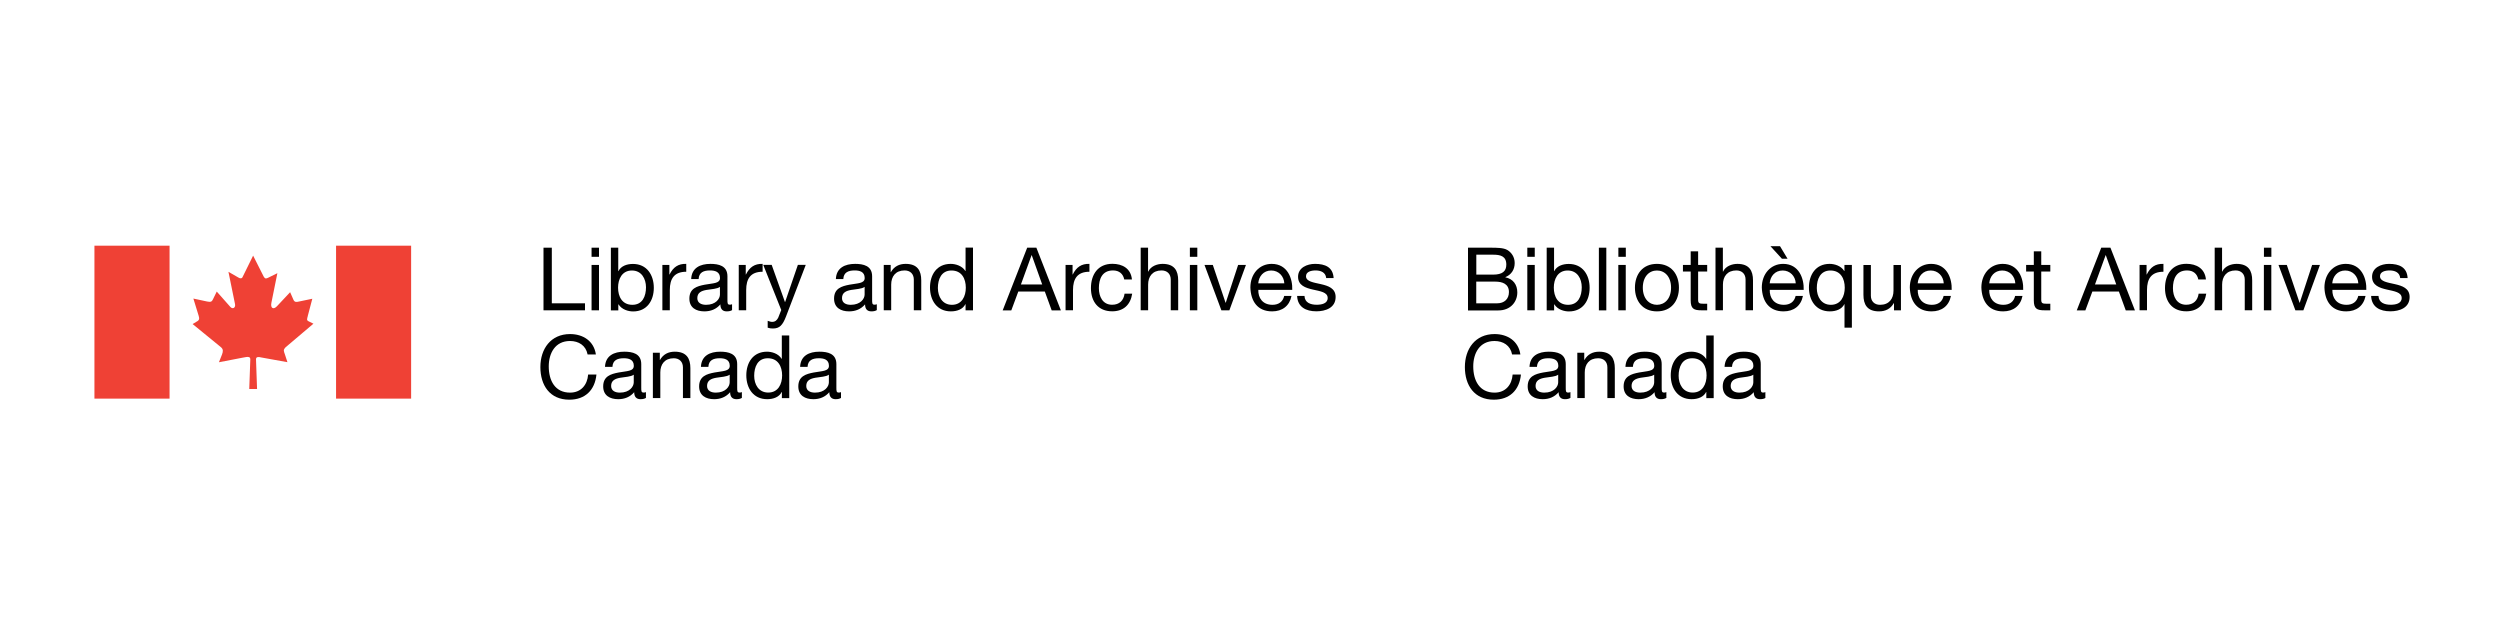
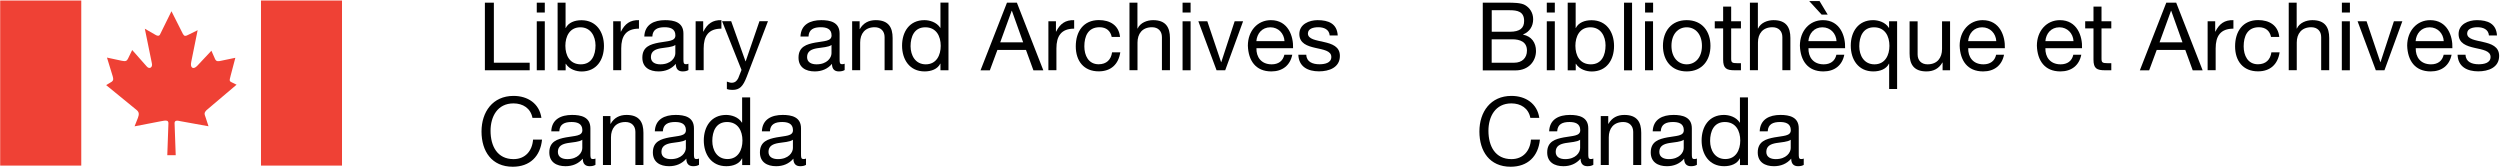
- <svg xmlns="http://www.w3.org/2000/svg" version="1.1" id="Layer_1" x="0px" y="0px" viewBox="0 0 400 100" style="enable-background:new 0 0 400 100;" xml:space="preserve">
-   <style type="text/css">
- 	.st0{fill-rule:evenodd;clip-rule:evenodd;fill:#EF4135;}
- </style>
-   <g>
-     <g>
-       <g>
-         <g>
-           <g>
-             <rect x="15.11" y="39.31" class="st0" width="12.02" height="24.47" />
-           </g>
-           <g>
-             <rect x="53.77" y="39.31" class="st0" width="12.01" height="24.47" />
-           </g>
-           <g>
-             <path class="st0" d="M38.78,44.39l1.72-3.49l1.7,3.37c0.21,0.36,0.38,0.33,0.72,0.16l1.46-0.72l-0.95,4.7       c-0.2,0.92,0.33,1.19,0.9,0.57l2.09-2.23L46.97,48c0.19,0.38,0.47,0.33,0.84,0.25l2.16-0.45l-0.72,2.73l-0.01,0.06       c-0.08,0.36-0.25,0.65,0.14,0.82l0.77,0.38l-4.44,3.76c-0.45,0.47-0.3,0.61-0.13,1.14l0.41,1.26l-4.15-0.75       c-0.51-0.13-0.87-0.13-0.88,0.28l0.17,4.76h-1.25l0.17-4.74c0-0.47-0.36-0.45-1.19-0.28l-3.83,0.74l0.5-1.26       c0.17-0.48,0.21-0.81-0.17-1.14l-4.54-3.71l0.84-0.51c0.24-0.19,0.25-0.38,0.13-0.8l-0.85-2.77l2.19,0.47       c0.61,0.14,0.78,0,0.94-0.34l0.61-1.25l2.16,2.44c0.38,0.45,0.92,0.16,0.75-0.5l-1.04-5.1l1.6,0.92       c0.26,0.16,0.53,0.2,0.68-0.1" />
-           </g>
-         </g>
-       </g>
-     </g>
-     <g>
-       <path d="M234.88,39.63h3.64c0.88,0,2.05,0,2.65,0.37c0.66,0.39,1.18,1.11,1.18,2.09c0,1.07-0.56,1.87-1.49,2.25v0.03    c1.24,0.25,1.91,1.18,1.91,2.42c0,1.47-1.05,2.88-3.05,2.88h-4.84V39.63z M236.21,43.94h2.67c1.52,0,2.13-0.55,2.13-1.6    c0-1.39-0.98-1.59-2.13-1.59h-2.67V43.94z M236.21,48.53h3.34c1.15,0,1.88-0.7,1.88-1.8c0-1.31-1.05-1.67-2.18-1.67h-3.05V48.53z" />
-       <path d="M245.56,41.09h-1.19v-1.46h1.19V41.09z M244.37,42.39h1.19v7.26h-1.19V42.39z" />
-       <path d="M247.46,39.63h1.19v3.75h0.03c0.39-0.8,1.32-1.15,2.32-1.15c2.23,0,3.34,1.77,3.34,3.82c0,2.05-1.09,3.78-3.31,3.78    c-0.74,0-1.81-0.28-2.34-1.14h-0.03v0.97h-1.19V39.63z M250.83,43.28c-1.6,0-2.22,1.38-2.22,2.74c0,1.43,0.65,2.75,2.29,2.75    c1.63,0,2.18-1.39,2.18-2.81C253.08,44.6,252.38,43.28,250.83,43.28z" />
-       <path d="M255.82,39.63h1.19v10.03h-1.19V39.63z" />
-       <path d="M260.13,41.09h-1.19v-1.46h1.19V41.09z M258.93,42.39h1.19v7.26h-1.19V42.39z" />
-       <path d="M265.11,42.22c2.3,0,3.52,1.67,3.52,3.81c0,2.12-1.22,3.79-3.52,3.79c-2.3,0-3.52-1.67-3.52-3.79    C261.59,43.89,262.81,42.22,265.11,42.22z M265.11,48.77c1.25,0,2.26-0.98,2.26-2.74c0-1.77-1.01-2.75-2.26-2.75    c-1.25,0-2.26,0.98-2.26,2.75C262.85,47.78,263.87,48.77,265.11,48.77z" />
-       <path d="M271.7,42.39h1.45v1.05h-1.45v4.51c0,0.55,0.15,0.65,0.9,0.65h0.55v1.05h-0.91c-1.23,0-1.73-0.25-1.73-1.59v-4.62h-1.24    v-1.05h1.24v-2.18h1.19V42.39z" />
-       <path d="M274.47,39.63h1.19v3.83h0.03c0.39-0.87,1.42-1.24,2.29-1.24c1.91,0,2.5,1.1,2.5,2.65v4.77h-1.19v-4.91    c0-0.88-0.56-1.46-1.47-1.46c-1.45,0-2.15,0.97-2.15,2.27v4.1h-1.19V39.63z" />
-       <path d="M288.47,47.35c-0.32,1.6-1.47,2.47-3.1,2.47c-2.32,0-3.41-1.6-3.48-3.82c0-2.18,1.43-3.78,3.41-3.78    c2.57,0,3.36,2.4,3.29,4.16h-5.43c-0.04,1.26,0.67,2.39,2.26,2.39c0.98,0,1.67-0.48,1.88-1.42H288.47z M287.32,45.33    c-0.06-1.14-0.91-2.05-2.09-2.05c-1.25,0-1.99,0.94-2.08,2.05H287.32z M283.27,39.39h1.53l1.21,2.01h-0.9L283.27,39.39z" />
-       <path d="M296.31,52.43h-1.19v-3.76h-0.03c-0.39,0.8-1.32,1.15-2.32,1.15c-2.23,0-3.34-1.77-3.34-3.82c0-2.05,1.1-3.78,3.31-3.78    c0.74,0,1.81,0.28,2.34,1.14h0.03v-0.97h1.19V52.43z M292.94,48.77c1.6,0,2.22-1.38,2.22-2.74c0-1.43-0.65-2.75-2.29-2.75    c-1.63,0-2.18,1.39-2.18,2.81C290.69,47.45,291.39,48.77,292.94,48.77z" />
-       <path d="M304.16,49.65h-1.12V48.5h-0.03c-0.51,0.9-1.32,1.32-2.36,1.32c-1.91,0-2.5-1.1-2.5-2.65v-4.77h1.19v4.91    c0,0.88,0.56,1.46,1.47,1.46c1.45,0,2.15-0.97,2.15-2.27v-4.1h1.19V49.65z" />
-       <path d="M312.15,47.35c-0.32,1.6-1.47,2.47-3.1,2.47c-2.32,0-3.41-1.6-3.48-3.82c0-2.18,1.43-3.78,3.41-3.78    c2.57,0,3.36,2.4,3.29,4.16h-5.43c-0.04,1.26,0.67,2.39,2.26,2.39c0.98,0,1.67-0.48,1.88-1.42H312.15z M311,45.33    c-0.06-1.14-0.91-2.05-2.09-2.05c-1.25,0-1.99,0.94-2.08,2.05H311z" />
-       <path d="M323.6,47.35c-0.32,1.6-1.47,2.47-3.1,2.47c-2.32,0-3.41-1.6-3.48-3.82c0-2.18,1.43-3.78,3.41-3.78    c2.57,0,3.36,2.4,3.28,4.16h-5.43c-0.04,1.26,0.67,2.39,2.26,2.39c0.98,0,1.67-0.48,1.88-1.42H323.6z M322.45,45.33    c-0.06-1.14-0.91-2.05-2.09-2.05c-1.25,0-1.99,0.94-2.08,2.05H322.45z" />
-       <path d="M326.6,42.39h1.45v1.05h-1.45v4.51c0,0.55,0.15,0.65,0.9,0.65h0.55v1.05h-0.91c-1.24,0-1.73-0.25-1.73-1.59v-4.62h-1.23    v-1.05h1.23v-2.18h1.19V42.39z" />
-       <path d="M336.2,39.63h1.47l3.92,10.03h-1.47l-1.1-3.02h-4.24l-1.12,3.02h-1.38L336.2,39.63z M335.2,45.51h3.4l-1.67-4.68h-0.03    L335.2,45.51z" />
-       <path d="M342.33,42.39h1.12v1.53h0.03c0.58-1.17,1.37-1.74,2.67-1.7v1.26c-1.92,0-2.63,1.1-2.63,2.93v3.23h-1.19V42.39z" />
-       <path d="M351.73,44.72c-0.18-0.91-0.81-1.45-1.8-1.45c-1.73,0-2.26,1.36-2.26,2.84c0,1.33,0.6,2.65,2.12,2.65    c1.15,0,1.84-0.67,1.99-1.77h1.22c-0.27,1.77-1.38,2.82-3.2,2.82c-2.22,0-3.4-1.54-3.4-3.71c0-2.18,1.12-3.89,3.42-3.89    c1.64,0,2.96,0.77,3.13,2.5H351.73z" />
-       <path d="M354.34,39.63h1.19v3.83h0.03c0.39-0.87,1.42-1.24,2.29-1.24c1.91,0,2.5,1.1,2.5,2.65v4.77h-1.19v-4.91    c0-0.88-0.56-1.46-1.47-1.46c-1.45,0-2.15,0.97-2.15,2.27v4.1h-1.19V39.63z" />
-       <path d="M363.42,41.09h-1.19v-1.46h1.19V41.09z M362.22,42.39h1.19v7.26h-1.19V42.39z" />
-       <path d="M368.54,49.65h-1.28l-2.7-7.26h1.33l2.04,6.05h0.03l1.98-6.05h1.25L368.54,49.65z" />
-       <path d="M378.49,47.35c-0.32,1.6-1.47,2.47-3.1,2.47c-2.32,0-3.41-1.6-3.48-3.82c0-2.18,1.43-3.78,3.41-3.78    c2.57,0,3.36,2.4,3.29,4.16h-5.43c-0.04,1.26,0.67,2.39,2.26,2.39c0.98,0,1.67-0.48,1.88-1.42H378.49z M377.33,45.33    c-0.06-1.14-0.91-2.05-2.09-2.05c-1.25,0-1.99,0.94-2.08,2.05H377.33z" />
-       <path d="M380.56,47.36c0.04,1.07,0.97,1.4,1.95,1.4c0.74,0,1.76-0.17,1.76-1.08c0-0.93-1.18-1.08-2.37-1.35    c-1.18-0.27-2.37-0.66-2.37-2.05c0-1.46,1.45-2.06,2.71-2.06c1.6,0,2.88,0.51,2.98,2.27h-1.19c-0.08-0.93-0.9-1.22-1.69-1.22    c-0.72,0-1.54,0.2-1.54,0.93c0,0.86,1.26,1,2.37,1.26c1.19,0.27,2.37,0.66,2.37,2.06c0,1.73-1.61,2.29-3.09,2.29    c-1.63,0-3-0.66-3.07-2.46H380.56z" />
-       <path d="M241.93,56.69c-0.28-1.42-1.42-2.13-2.81-2.13c-2.39,0-3.4,1.97-3.4,4.06c0,2.29,1.01,4.2,3.41,4.2    c1.75,0,2.77-1.24,2.89-2.89h1.33c-0.25,2.5-1.81,4.02-4.34,4.02c-3.12,0-4.63-2.3-4.63-5.22c0-2.91,1.66-5.28,4.75-5.28    c2.09,0,3.82,1.12,4.13,3.26H241.93z" />
-       <path d="M251.25,63.67c-0.21,0.13-0.48,0.2-0.86,0.2c-0.62,0-1.01-0.34-1.01-1.12c-0.66,0.77-1.54,1.12-2.55,1.12    c-1.32,0-2.4-0.59-2.4-2.04c0-1.64,1.22-1.99,2.46-2.23c1.32-0.25,2.44-0.17,2.44-1.07c0-1.04-0.86-1.21-1.61-1.21    c-1.01,0-1.75,0.31-1.81,1.38h-1.19c0.07-1.8,1.46-2.43,3.08-2.43c1.31,0,2.72,0.29,2.72,1.99V62c0,0.56,0,0.81,0.38,0.81    c0.1,0,0.21-0.01,0.37-0.07V63.67z M249.31,59.95c-0.46,0.34-1.36,0.35-2.16,0.49c-0.79,0.14-1.46,0.42-1.46,1.31    c0,0.79,0.67,1.07,1.4,1.07c1.57,0,2.22-0.98,2.22-1.64V59.95z" />
-       <path d="M252.36,56.44h1.12v1.15h0.03c0.51-0.9,1.32-1.32,2.36-1.32c1.91,0,2.5,1.1,2.5,2.65v4.77h-1.19v-4.91    c0-0.88-0.56-1.46-1.47-1.46c-1.45,0-2.15,0.97-2.15,2.27v4.1h-1.19V56.44z" />
-       <path d="M266.6,63.67c-0.21,0.13-0.48,0.2-0.86,0.2c-0.62,0-1.01-0.34-1.01-1.12c-0.66,0.77-1.54,1.12-2.55,1.12    c-1.32,0-2.4-0.59-2.4-2.04c0-1.64,1.22-1.99,2.46-2.23c1.32-0.25,2.44-0.17,2.44-1.07c0-1.04-0.86-1.21-1.61-1.21    c-1.01,0-1.75,0.31-1.81,1.38h-1.19c0.07-1.8,1.46-2.43,3.08-2.43c1.31,0,2.72,0.29,2.72,1.99V62c0,0.56,0,0.81,0.38,0.81    c0.1,0,0.21-0.01,0.37-0.07V63.67z M264.67,59.95c-0.46,0.34-1.36,0.35-2.16,0.49c-0.79,0.14-1.46,0.42-1.46,1.31    c0,0.79,0.67,1.07,1.4,1.07c1.57,0,2.22-0.98,2.22-1.64V59.95z" />
-       <path d="M274.2,63.7h-1.19v-0.98h-0.03c-0.39,0.8-1.32,1.15-2.32,1.15c-2.23,0-3.34-1.77-3.34-3.82c0-2.05,1.09-3.78,3.31-3.78    c0.74,0,1.81,0.28,2.34,1.14h0.03v-3.74h1.19V63.7z M270.83,62.81c1.6,0,2.22-1.38,2.22-2.74c0-1.43-0.65-2.75-2.29-2.75    c-1.63,0-2.18,1.39-2.18,2.81C268.58,61.49,269.29,62.81,270.83,62.81z" />
-       <path d="M282.47,63.67c-0.21,0.13-0.48,0.2-0.86,0.2c-0.62,0-1.01-0.34-1.01-1.12c-0.66,0.77-1.54,1.12-2.56,1.12    c-1.32,0-2.4-0.59-2.4-2.04c0-1.64,1.22-1.99,2.46-2.23c1.32-0.25,2.44-0.17,2.44-1.07c0-1.04-0.86-1.21-1.61-1.21    c-1.01,0-1.76,0.31-1.81,1.38h-1.19c0.07-1.8,1.46-2.43,3.07-2.43c1.31,0,2.72,0.29,2.72,1.99V62c0,0.56,0,0.81,0.38,0.81    c0.1,0,0.21-0.01,0.36-0.07V63.67z M280.53,59.95c-0.46,0.34-1.36,0.35-2.16,0.49c-0.79,0.14-1.46,0.42-1.46,1.31    c0,0.79,0.67,1.07,1.4,1.07c1.57,0,2.22-0.98,2.22-1.64V59.95z" />
-     </g>
-     <g>
-       <path d="M86.96,39.63h1.33v8.9h5.31v1.12h-6.64V39.63z" />
-       <path d="M95.84,41.09h-1.19v-1.46h1.19V41.09z M94.65,42.39h1.19v7.26h-1.19V42.39z" />
-       <path d="M97.73,39.63h1.19v3.75h0.03c0.39-0.8,1.32-1.15,2.32-1.15c2.23,0,3.34,1.77,3.34,3.82c0,2.05-1.1,3.78-3.31,3.78    c-0.74,0-1.81-0.28-2.34-1.14h-0.03v0.97h-1.19V39.63z M101.11,43.28c-1.6,0-2.22,1.38-2.22,2.74c0,1.43,0.65,2.75,2.29,2.75    c1.63,0,2.18-1.39,2.18-2.81C103.35,44.6,102.65,43.28,101.11,43.28z" />
-       <path d="M105.98,42.39h1.12v1.53h0.03c0.58-1.17,1.38-1.74,2.67-1.7v1.26c-1.92,0-2.63,1.1-2.63,2.93v3.23h-1.19V42.39z" />
-       <path d="M117.13,49.62c-0.21,0.13-0.48,0.2-0.86,0.2c-0.62,0-1.01-0.34-1.01-1.12c-0.66,0.77-1.54,1.12-2.56,1.12    c-1.32,0-2.4-0.59-2.4-2.04c0-1.64,1.22-1.99,2.46-2.23c1.32-0.25,2.44-0.17,2.44-1.07c0-1.04-0.86-1.21-1.61-1.21    c-1.01,0-1.76,0.31-1.81,1.38h-1.19c0.07-1.8,1.46-2.43,3.08-2.43c1.31,0,2.72,0.29,2.72,1.99v3.73c0,0.56,0,0.81,0.38,0.81    c0.1,0,0.21-0.01,0.36-0.07V49.62z M115.19,45.9c-0.46,0.34-1.36,0.35-2.16,0.49c-0.79,0.14-1.46,0.42-1.46,1.31    c0,0.79,0.67,1.07,1.4,1.07c1.57,0,2.22-0.98,2.22-1.64V45.9z" />
-       <path d="M118.2,42.39h1.12v1.53h0.03c0.58-1.17,1.38-1.74,2.67-1.7v1.26c-1.92,0-2.63,1.1-2.63,2.93v3.23h-1.19V42.39z" />
-       <path d="M125.77,50.62c-0.55,1.42-1.04,1.94-2.11,1.94c-0.28,0-0.56-0.03-0.83-0.13v-1.1c0.22,0.07,0.46,0.17,0.7,0.17    c0.49,0,0.76-0.24,0.98-0.66l0.49-1.24l-2.88-7.22h1.35l2.12,5.94h0.03l2.04-5.94h1.26L125.77,50.62z" />
-       <path d="M140.28,49.62c-0.21,0.13-0.48,0.2-0.86,0.2c-0.62,0-1.01-0.34-1.01-1.12c-0.66,0.77-1.54,1.12-2.56,1.12    c-1.32,0-2.4-0.59-2.4-2.04c0-1.64,1.22-1.99,2.46-2.23c1.32-0.25,2.44-0.17,2.44-1.07c0-1.04-0.86-1.21-1.61-1.21    c-1.01,0-1.76,0.31-1.81,1.38h-1.19c0.07-1.8,1.46-2.43,3.08-2.43c1.31,0,2.72,0.29,2.72,1.99v3.73c0,0.56,0,0.81,0.38,0.81    c0.1,0,0.21-0.01,0.37-0.07V49.62z M138.34,45.9c-0.46,0.34-1.36,0.35-2.16,0.49c-0.79,0.14-1.46,0.42-1.46,1.31    c0,0.79,0.67,1.07,1.4,1.07c1.57,0,2.22-0.98,2.22-1.64V45.9z" />
-       <path d="M141.39,42.39h1.12v1.15h0.03c0.51-0.9,1.32-1.32,2.36-1.32c1.91,0,2.5,1.1,2.5,2.65v4.77h-1.19v-4.91    c0-0.88-0.56-1.46-1.47-1.46c-1.45,0-2.15,0.97-2.15,2.27v4.1h-1.19V42.39z" />
-       <path d="M155.68,49.65h-1.19v-0.98h-0.03c-0.39,0.8-1.32,1.15-2.32,1.15c-2.23,0-3.34-1.77-3.34-3.82c0-2.05,1.09-3.78,3.31-3.78    c0.74,0,1.81,0.28,2.35,1.14h0.03v-3.74h1.19V49.65z M152.31,48.77c1.6,0,2.22-1.38,2.22-2.74c0-1.43-0.65-2.75-2.29-2.75    c-1.63,0-2.18,1.39-2.18,2.81C150.07,47.45,150.77,48.77,152.31,48.77z" />
-       <path d="M164.35,39.63h1.47l3.92,10.03h-1.47l-1.1-3.02h-4.24l-1.12,3.02h-1.38L164.35,39.63z M163.35,45.51h3.4l-1.67-4.68h-0.03    L163.35,45.51z" />
-       <path d="M170.49,42.39h1.12v1.53h0.03c0.58-1.17,1.38-1.74,2.67-1.7v1.26c-1.92,0-2.63,1.1-2.63,2.93v3.23h-1.19V42.39z" />
-       <path d="M179.88,44.72c-0.18-0.91-0.81-1.45-1.8-1.45c-1.73,0-2.26,1.36-2.26,2.84c0,1.33,0.6,2.65,2.12,2.65    c1.15,0,1.84-0.67,1.99-1.77h1.22c-0.27,1.77-1.38,2.82-3.2,2.82c-2.22,0-3.4-1.54-3.4-3.71c0-2.18,1.12-3.89,3.43-3.89    c1.64,0,2.96,0.77,3.13,2.5H179.88z" />
-       <path d="M182.5,39.63h1.19v3.83h0.03c0.39-0.87,1.42-1.24,2.29-1.24c1.91,0,2.5,1.1,2.5,2.65v4.77h-1.19v-4.91    c0-0.88-0.56-1.46-1.47-1.46c-1.45,0-2.15,0.97-2.15,2.27v4.1h-1.19V39.63z" />
-       <path d="M191.57,41.09h-1.19v-1.46h1.19V41.09z M190.38,42.39h1.19v7.26h-1.19V42.39z" />
-       <path d="M196.7,49.65h-1.28l-2.7-7.26h1.33l2.04,6.05h0.03l1.98-6.05h1.25L196.7,49.65z" />
-       <path d="M206.64,47.35c-0.32,1.6-1.48,2.47-3.1,2.47c-2.32,0-3.41-1.6-3.48-3.82c0-2.18,1.43-3.78,3.41-3.78    c2.57,0,3.36,2.4,3.29,4.16h-5.43c-0.04,1.26,0.67,2.39,2.26,2.39c0.98,0,1.67-0.48,1.88-1.42H206.64z M205.49,45.33    c-0.06-1.14-0.91-2.05-2.09-2.05c-1.25,0-1.99,0.94-2.08,2.05H205.49z" />
-       <path d="M208.72,47.36c0.04,1.07,0.97,1.4,1.95,1.4c0.74,0,1.76-0.17,1.76-1.08c0-0.93-1.18-1.08-2.37-1.35    c-1.18-0.27-2.37-0.66-2.37-2.05c0-1.46,1.45-2.06,2.71-2.06c1.6,0,2.88,0.51,2.98,2.27h-1.19c-0.08-0.93-0.9-1.22-1.69-1.22    c-0.72,0-1.54,0.2-1.54,0.93c0,0.86,1.26,1,2.37,1.26c1.19,0.27,2.37,0.66,2.37,2.06c0,1.73-1.61,2.29-3.09,2.29    c-1.63,0-3-0.66-3.07-2.46H208.72z" />
-       <path d="M94.01,56.69c-0.28-1.42-1.42-2.13-2.81-2.13c-2.39,0-3.4,1.97-3.4,4.06c0,2.29,1.01,4.2,3.41,4.2    c1.75,0,2.77-1.24,2.89-2.89h1.33c-0.25,2.5-1.81,4.02-4.34,4.02c-3.12,0-4.63-2.3-4.63-5.22c0-2.91,1.66-5.28,4.75-5.28    c2.09,0,3.82,1.12,4.13,3.26H94.01z" />
-       <path d="M103.34,63.67c-0.21,0.13-0.48,0.2-0.86,0.2c-0.62,0-1.01-0.34-1.01-1.12c-0.66,0.77-1.54,1.12-2.56,1.12    c-1.32,0-2.4-0.59-2.4-2.04c0-1.64,1.22-1.99,2.46-2.23c1.32-0.25,2.44-0.17,2.44-1.07c0-1.04-0.86-1.21-1.61-1.21    c-1.01,0-1.76,0.31-1.81,1.38h-1.19c0.07-1.8,1.46-2.43,3.08-2.43c1.31,0,2.72,0.29,2.72,1.99V62c0,0.56,0,0.81,0.38,0.81    c0.1,0,0.21-0.01,0.37-0.07V63.67z M101.4,59.95c-0.46,0.34-1.36,0.35-2.16,0.49c-0.79,0.14-1.46,0.42-1.46,1.31    c0,0.79,0.67,1.07,1.4,1.07c1.57,0,2.22-0.98,2.22-1.64V59.95z" />
-       <path d="M104.45,56.44h1.12v1.15h0.03c0.51-0.9,1.32-1.32,2.36-1.32c1.91,0,2.5,1.1,2.5,2.65v4.77h-1.19v-4.91    c0-0.88-0.56-1.46-1.47-1.46c-1.45,0-2.15,0.97-2.15,2.27v4.1h-1.19V56.44z" />
-       <path d="M118.69,63.67c-0.21,0.13-0.48,0.2-0.86,0.2c-0.62,0-1.01-0.34-1.01-1.12c-0.66,0.77-1.54,1.12-2.56,1.12    c-1.32,0-2.4-0.59-2.4-2.04c0-1.64,1.22-1.99,2.46-2.23c1.32-0.25,2.44-0.17,2.44-1.07c0-1.04-0.86-1.21-1.61-1.21    c-1.01,0-1.76,0.31-1.81,1.38h-1.19c0.07-1.8,1.46-2.43,3.08-2.43c1.31,0,2.72,0.29,2.72,1.99V62c0,0.56,0,0.81,0.38,0.81    c0.1,0,0.21-0.01,0.37-0.07V63.67z M116.75,59.95c-0.46,0.34-1.36,0.35-2.16,0.49c-0.79,0.14-1.46,0.42-1.46,1.31    c0,0.79,0.67,1.07,1.4,1.07c1.57,0,2.22-0.98,2.22-1.64V59.95z" />
-       <path d="M126.29,63.7h-1.19v-0.98h-0.03c-0.39,0.8-1.32,1.15-2.32,1.15c-2.23,0-3.34-1.77-3.34-3.82c0-2.05,1.1-3.78,3.31-3.78    c0.74,0,1.81,0.28,2.34,1.14h0.03v-3.74h1.19V63.7z M122.92,62.81c1.6,0,2.22-1.38,2.22-2.74c0-1.43-0.65-2.75-2.29-2.75    c-1.63,0-2.18,1.39-2.18,2.81C120.67,61.49,121.37,62.81,122.92,62.81z" />
-       <path d="M134.56,63.67c-0.21,0.13-0.48,0.2-0.86,0.2c-0.62,0-1.01-0.34-1.01-1.12c-0.66,0.77-1.54,1.12-2.56,1.12    c-1.32,0-2.4-0.59-2.4-2.04c0-1.64,1.22-1.99,2.46-2.23c1.32-0.25,2.44-0.17,2.44-1.07c0-1.04-0.86-1.21-1.61-1.21    c-1.01,0-1.76,0.31-1.81,1.38h-1.19c0.07-1.8,1.46-2.43,3.08-2.43c1.31,0,2.72,0.29,2.72,1.99V62c0,0.56,0,0.81,0.38,0.81    c0.1,0,0.21-0.01,0.36-0.07V63.67z M132.62,59.95c-0.46,0.34-1.36,0.35-2.16,0.49c-0.79,0.14-1.46,0.42-1.46,1.31    c0,0.79,0.67,1.07,1.4,1.07c1.57,0,2.22-0.98,2.22-1.64V59.95z" />
-     </g>
-   </g>
+ <svg xmlns="http://www.w3.org/2000/svg" width="1504" height="101" viewBox="0 0 1504 101" fill="none">
+   <path d="M48.892 0.31H0.11V99.62H48.892V0.31Z" fill="#EF4135" />
+   <path d="M205.751 0.31H157.009V99.62H205.751V0.31Z" fill="#EF4135" />
+   <path fill-rule="evenodd" clip-rule="evenodd" d="M96.173 20.927L103.154 6.763L110.053 20.44C110.905 21.901 111.595 21.779 112.975 21.089L118.901 18.167L115.045 37.242C114.233 40.976 116.384 42.071 118.698 39.555L127.18 30.505L129.412 35.578C130.183 37.12 131.319 36.917 132.821 36.592L141.587 34.766L138.665 45.846L138.625 46.089C138.3 47.55 137.61 48.727 139.193 49.417L142.318 50.959L124.298 66.219C122.472 68.126 123.081 68.695 123.771 70.846L125.435 75.959L108.592 72.915C106.522 72.388 105.061 72.388 105.021 74.052L105.711 93.37H100.638L101.327 74.133C101.327 72.226 99.866 72.307 96.498 72.997L80.954 76L82.983 70.886C83.673 68.938 83.836 67.599 82.293 66.26L63.868 51.203L67.277 49.133C68.251 48.362 68.292 47.591 67.805 45.886L64.355 34.644L73.243 36.552C75.719 37.12 76.409 36.552 77.058 35.172L79.534 30.099L88.3 40.002C89.842 41.828 92.034 40.651 91.344 37.972L87.123 17.274L93.616 21.008C94.672 21.657 95.767 21.82 96.376 20.602" fill="#EF4135" />
+   <path d="M892.034 1.609H906.807C910.378 1.609 915.126 1.609 917.561 3.11C920.24 4.693 922.35 7.615 922.35 11.592C922.35 15.935 920.078 19.182 916.303 20.724V20.846C921.336 21.86 924.055 25.635 924.055 30.667C924.055 36.633 919.794 42.355 911.677 42.355H892.034V1.609ZM897.432 19.101H908.268C914.436 19.101 916.912 16.869 916.912 12.607C916.912 6.966 912.935 6.154 908.268 6.154H897.432V19.101ZM897.432 37.729H910.987C915.654 37.729 918.617 34.888 918.617 30.424C918.617 25.107 914.355 23.646 909.769 23.646H897.391V37.729H897.432Z" fill="black" />
+   <path d="M935.378 7.534H930.548V1.609H935.378V7.534ZM930.548 12.81H935.378V42.274H930.548V12.81Z" fill="black" />
+   <path d="M943.089 1.609H947.919V16.828H948.04C949.623 13.581 953.398 12.161 957.456 12.161C966.506 12.161 971.011 19.344 971.011 27.664C971.011 35.984 966.587 43.005 957.578 43.005C954.574 43.005 950.232 41.868 948.081 38.378H947.959V42.315H943.13V1.609H943.089ZM956.766 16.422C950.273 16.422 947.756 22.023 947.756 27.542C947.756 33.346 950.394 38.703 957.05 38.703C963.665 38.703 965.898 33.062 965.898 27.299C965.898 21.779 963.057 16.422 956.766 16.422Z" fill="black" />
+   <path d="M977.018 1.609H981.847V42.315H977.018V1.609Z" fill="black" />
+   <path d="M994.509 7.534H989.68V1.609H994.509V7.534ZM989.639 12.81H994.469V42.274H989.639V12.81Z" fill="black" />
+   <path d="M1014.72 12.12C1024.05 12.12 1029.01 18.898 1029.01 27.583C1029.01 36.187 1024.05 42.964 1014.72 42.964C1005.39 42.964 1000.43 36.187 1000.43 27.583C1000.43 18.898 1005.39 12.12 1014.72 12.12ZM1014.72 38.703C1019.79 38.703 1023.89 34.726 1023.89 27.583C1023.89 20.399 1019.79 16.422 1014.72 16.422C1009.65 16.422 1005.55 20.399 1005.55 27.583C1005.55 34.685 1009.69 38.703 1014.72 38.703Z" fill="black" />
+   <path d="M1041.47 12.81H1047.35V17.071H1041.47V35.375C1041.47 37.607 1042.07 38.013 1045.12 38.013H1047.35V42.274H1043.66C1038.67 42.274 1036.64 41.26 1036.64 35.821V17.071H1031.6V12.81H1036.64V3.963H1041.47V12.81Z" fill="black" />
+   <path d="M1052.71 1.609H1057.54V17.153H1057.66C1059.24 13.622 1063.42 12.12 1066.95 12.12C1074.7 12.12 1077.1 16.584 1077.1 22.875V42.234H1072.27V22.307C1072.27 18.735 1070 16.381 1066.3 16.381C1060.42 16.381 1057.58 20.318 1057.58 25.594V42.234H1052.75V1.609H1052.71Z" fill="black" />
+   <path d="M1109.53 32.94C1108.23 39.433 1103.56 42.964 1096.94 42.964C1087.53 42.964 1083.11 36.471 1082.82 27.461C1082.82 18.614 1088.62 12.12 1096.66 12.12C1107.09 12.12 1110.3 21.86 1110.01 29.003H1087.98C1087.81 34.117 1090.69 38.703 1097.15 38.703C1101.12 38.703 1103.92 36.755 1104.78 32.94H1109.53ZM1104.86 24.742C1104.61 20.115 1101.17 16.422 1096.38 16.422C1091.3 16.422 1088.3 20.237 1087.93 24.742H1104.86ZM1088.42 0.635H1094.63L1099.54 8.792H1095.89L1088.42 0.635Z" fill="black" />
+   <path d="M1141.34 53.557H1136.51V38.297H1136.39C1134.81 41.544 1131.04 42.964 1126.98 42.964C1117.93 42.964 1113.42 35.781 1113.42 27.461C1113.42 19.141 1117.89 12.12 1126.86 12.12C1129.86 12.12 1134.2 13.256 1136.35 16.747H1136.47V12.81H1141.3V53.557H1141.34ZM1127.67 38.703C1134.16 38.703 1136.68 33.102 1136.68 27.583C1136.68 21.779 1134.04 16.422 1127.38 16.422C1120.77 16.422 1118.54 22.063 1118.54 27.826C1118.54 33.346 1121.38 38.703 1127.67 38.703Z" fill="black" />
+   <path d="M1173.2 42.274H1168.66V37.607H1168.54C1166.47 41.26 1163.18 42.964 1158.96 42.964C1151.21 42.964 1148.81 38.5 1148.81 32.209V12.851H1153.64V32.778C1153.64 36.349 1155.91 38.703 1159.61 38.703C1165.49 38.703 1168.33 34.766 1168.33 29.49V12.851H1173.16V42.274H1173.2Z" fill="black" />
+   <path d="M1205.63 32.94C1204.33 39.433 1199.66 42.964 1193.05 42.964C1183.63 42.964 1179.21 36.471 1178.93 27.461C1178.93 18.614 1184.73 12.12 1192.76 12.12C1203.19 12.12 1206.4 21.86 1206.12 29.003H1184.08C1183.92 34.117 1186.8 38.703 1193.25 38.703C1197.23 38.703 1200.03 36.755 1200.88 32.94H1205.63ZM1200.96 24.742C1200.72 20.115 1197.27 16.422 1192.48 16.422C1187.41 16.422 1184.4 20.237 1184.04 24.742H1200.96Z" fill="black" />
+   <path d="M1252.1 32.94C1250.8 39.433 1246.13 42.964 1239.52 42.964C1230.1 42.964 1225.68 36.471 1225.39 27.461C1225.39 18.614 1231.2 12.12 1239.23 12.12C1249.66 12.12 1252.87 21.86 1252.55 29.003H1230.51C1230.35 34.117 1233.23 38.703 1239.68 38.703C1243.66 38.703 1246.46 36.755 1247.31 32.94H1252.1ZM1247.43 24.742C1247.19 20.115 1243.74 16.422 1238.95 16.422C1233.88 16.422 1230.87 20.237 1230.51 24.742H1247.43Z" fill="black" />
+   <path d="M1264.27 12.81H1270.16V17.071H1264.27V35.375C1264.27 37.607 1264.88 38.013 1267.93 38.013H1270.16V42.274H1266.47C1261.43 42.274 1259.44 41.26 1259.44 35.821V17.071H1254.45V12.81H1259.44V3.963H1264.27V12.81Z" fill="black" />
+   <path d="M1303.24 1.609H1309.2L1325.11 42.315H1319.14L1314.68 30.058H1297.47L1292.93 42.315H1287.33L1303.24 1.609ZM1299.18 25.472H1312.98L1306.2 6.479H1306.08L1299.18 25.472Z" fill="black" />
+   <path d="M1328.11 12.81H1332.66V19.019H1332.78C1335.13 14.271 1338.34 11.958 1343.62 12.12V17.234C1335.82 17.234 1332.94 21.698 1332.94 29.125V42.234H1328.11V12.81Z" fill="black" />
+   <path d="M1366.26 22.266C1365.53 18.573 1362.98 16.381 1358.96 16.381C1351.94 16.381 1349.79 21.901 1349.79 27.907C1349.79 33.305 1352.22 38.662 1358.39 38.662C1363.06 38.662 1365.86 35.943 1366.47 31.479H1371.42C1370.32 38.662 1365.82 42.924 1358.43 42.924C1349.42 42.924 1344.63 36.674 1344.63 27.867C1344.63 19.019 1349.18 12.079 1358.51 12.079C1365.17 12.079 1370.52 15.204 1371.21 22.226H1366.26V22.266Z" fill="black" />
+   <path d="M1376.86 1.609H1381.68V17.153H1381.81C1383.39 13.622 1387.57 12.12 1391.1 12.12C1398.85 12.12 1401.25 16.584 1401.25 22.875V42.234H1396.42V22.307C1396.42 18.735 1394.14 16.381 1390.45 16.381C1384.57 16.381 1381.73 20.318 1381.73 25.594V42.234H1376.9V1.609H1376.86Z" fill="black" />
+   <path d="M1413.71 7.534H1408.88V1.609H1413.71V7.534ZM1408.84 12.81H1413.67V42.274H1408.84V12.81Z" fill="black" />
+   <path d="M1434.49 42.274H1429.29L1418.33 12.81H1423.73L1432.01 37.364H1432.13L1440.17 12.81H1445.24L1434.49 42.274Z" fill="black" />
+   <path d="M1474.87 32.94C1473.57 39.433 1468.9 42.964 1462.29 42.964C1452.87 42.964 1448.45 36.471 1448.16 27.461C1448.16 18.614 1453.97 12.12 1462 12.12C1472.43 12.12 1475.64 21.86 1475.35 29.003H1453.32C1453.15 34.117 1456.04 38.703 1462.49 38.703C1466.47 38.703 1469.27 36.755 1470.12 32.94H1474.87ZM1470.16 24.742C1469.92 20.115 1466.47 16.422 1461.68 16.422C1456.6 16.422 1453.6 20.237 1453.24 24.742H1470.16Z" fill="black" />
+   <path d="M1483.27 32.98C1483.43 37.323 1487.2 38.662 1491.18 38.662C1494.18 38.662 1498.32 37.972 1498.32 34.279C1498.32 30.505 1493.54 29.896 1488.71 28.8C1483.92 27.704 1479.09 26.122 1479.09 20.48C1479.09 14.555 1484.97 12.12 1490.09 12.12C1496.58 12.12 1501.77 14.19 1502.18 21.333H1497.35C1497.03 17.558 1493.7 16.381 1490.49 16.381C1487.57 16.381 1484.24 17.193 1484.24 20.156C1484.24 23.646 1489.36 24.214 1493.86 25.269C1498.69 26.365 1503.48 27.948 1503.48 33.63C1503.48 40.651 1496.94 42.924 1490.94 42.924C1484.32 42.924 1478.76 40.245 1478.48 32.94H1483.27V32.98Z" fill="black" />
+   <path d="M920.646 70.846C919.509 65.083 914.883 62.201 909.241 62.201C899.542 62.201 895.443 70.196 895.443 78.678C895.443 87.972 899.542 95.724 909.282 95.724C916.384 95.724 920.524 90.692 921.011 83.995H926.409C925.394 94.141 919.063 100.31 908.795 100.31C896.133 100.31 890.005 90.976 890.005 79.125C890.005 67.315 896.742 57.696 909.282 57.696C917.764 57.696 924.785 62.242 926.043 70.927H920.646V70.846Z" fill="black" />
+   <path d="M958.47 99.174C957.618 99.701 956.522 99.985 954.98 99.985C952.464 99.985 950.881 98.605 950.881 95.44C948.203 98.565 944.631 99.985 940.532 99.985C935.175 99.985 930.792 97.591 930.792 91.706C930.792 85.05 935.743 83.63 940.776 82.656C946.133 81.641 950.678 81.966 950.678 78.313C950.678 74.092 947.188 73.403 944.144 73.403C940.045 73.403 937.042 74.661 936.798 79.003H931.969C932.253 71.698 937.894 69.141 944.469 69.141C949.785 69.141 955.508 70.318 955.508 77.217V92.396C955.508 94.669 955.508 95.683 957.05 95.683C957.456 95.683 957.902 95.643 958.552 95.399V99.174H958.47ZM950.597 84.076C948.73 85.456 945.078 85.497 941.831 86.065C938.625 86.633 935.906 87.769 935.906 91.381C935.906 94.588 938.625 95.724 941.587 95.724C947.959 95.724 950.597 91.747 950.597 89.068V84.076Z" fill="black" />
+   <path d="M962.975 69.831H967.521V74.498H967.643C969.712 70.846 973 69.141 977.22 69.141C984.972 69.141 987.367 73.605 987.367 79.896V99.255H982.537V79.328C982.537 75.756 980.264 73.403 976.571 73.403C970.686 73.403 967.845 77.339 967.845 82.615V99.255H963.016V69.831H962.975Z" fill="black" />
+   <path d="M1020.77 99.174C1019.92 99.701 1018.82 99.985 1017.28 99.985C1014.76 99.985 1013.18 98.605 1013.18 95.44C1010.5 98.565 1006.93 99.985 1002.83 99.985C997.472 99.985 993.089 97.591 993.089 91.706C993.089 85.05 998.04 83.63 1003.07 82.656C1008.43 81.641 1012.98 81.966 1012.98 78.313C1012.98 74.092 1009.49 73.403 1006.44 73.403C1002.34 73.403 999.339 74.661 999.096 79.003H994.266C994.55 71.698 1000.19 69.141 1006.77 69.141C1012.08 69.141 1017.81 70.318 1017.81 77.217V92.396C1017.81 94.669 1017.81 95.683 1019.35 95.683C1019.75 95.683 1020.2 95.643 1020.85 95.399V99.174H1020.77ZM1012.93 84.076C1011.07 85.456 1007.42 85.497 1004.17 86.065C1000.96 86.633 998.243 87.769 998.243 91.381C998.243 94.588 1000.96 95.724 1003.93 95.724C1010.3 95.724 1012.93 91.747 1012.93 89.068V84.076Z" fill="black" />
+   <path d="M1051.61 99.295H1046.78V95.318H1046.66C1045.08 98.565 1041.3 99.985 1037.24 99.985C1028.19 99.985 1023.69 92.802 1023.69 84.482C1023.69 76.162 1028.11 69.141 1037.12 69.141C1040.13 69.141 1044.47 70.278 1046.62 73.768H1046.74V58.589H1051.57V99.295H1051.61ZM1037.93 95.683C1044.43 95.683 1046.94 90.083 1046.94 84.563C1046.94 78.76 1044.31 73.403 1037.65 73.403C1031.04 73.403 1028.8 79.044 1028.8 84.807C1028.8 90.326 1031.68 95.683 1037.93 95.683Z" fill="black" />
+   <path d="M1085.18 99.174C1084.32 99.701 1083.23 99.985 1081.68 99.985C1079.17 99.985 1077.59 98.605 1077.59 95.44C1074.91 98.565 1071.34 99.985 1067.2 99.985C1061.84 99.985 1057.46 97.591 1057.46 91.706C1057.46 85.05 1062.41 83.63 1067.44 82.656C1072.8 81.641 1077.34 81.966 1077.34 78.313C1077.34 74.092 1073.85 73.403 1070.81 73.403C1066.71 73.403 1063.67 74.661 1063.46 79.003H1058.63C1058.92 71.698 1064.56 69.141 1071.09 69.141C1076.41 69.141 1082.13 70.318 1082.13 77.217V92.396C1082.13 94.669 1082.13 95.683 1083.67 95.683C1084.08 95.683 1084.53 95.643 1085.13 95.399V99.174H1085.18ZM1077.3 84.076C1075.43 85.456 1071.78 85.497 1068.54 86.065C1065.33 86.633 1062.61 87.769 1062.61 91.381C1062.61 94.588 1065.33 95.724 1068.29 95.724C1074.66 95.724 1077.3 91.747 1077.3 89.068V84.076Z" fill="black" />
+   <path d="M291.709 1.609H297.107V37.729H318.657V42.274H291.709V1.609Z" fill="black" />
+   <path d="M327.748 7.534H322.918V1.609H327.748V7.534ZM322.918 12.81H327.748V42.274H322.918V12.81Z" fill="black" />
+   <path d="M335.418 1.609H340.248V16.828H340.37C341.952 13.581 345.727 12.161 349.785 12.161C358.836 12.161 363.34 19.344 363.34 27.664C363.34 35.984 358.876 43.005 349.907 43.005C346.904 43.005 342.561 41.868 340.41 38.378H340.289V42.315H335.459V1.609H335.418ZM349.136 16.422C342.642 16.422 340.126 22.023 340.126 27.542C340.126 33.346 342.764 38.703 349.42 38.703C356.035 38.703 358.267 33.062 358.267 27.299C358.227 21.779 355.386 16.422 349.136 16.422Z" fill="black" />
+   <path d="M368.901 12.81H373.446V19.019H373.568C375.922 14.271 379.168 11.958 384.404 12.12V17.234C376.612 17.234 373.73 21.698 373.73 29.125V42.234H368.901V12.81Z" fill="black" />
+   <path d="M414.152 42.153C413.3 42.68 412.204 42.964 410.662 42.964C408.146 42.964 406.563 41.584 406.563 38.419C403.884 41.544 400.313 42.964 396.173 42.964C390.816 42.964 386.433 40.57 386.433 34.685C386.433 28.029 391.384 26.609 396.417 25.635C401.774 24.62 406.319 24.945 406.319 21.292C406.319 17.071 402.829 16.381 399.785 16.381C395.686 16.381 392.642 17.64 392.44 21.982H387.61C387.894 14.677 393.535 12.12 400.11 12.12C405.427 12.12 411.149 13.297 411.149 20.196V35.334C411.149 37.607 411.149 38.622 412.691 38.622C413.097 38.622 413.543 38.581 414.152 38.338V42.153ZM406.279 27.055C404.412 28.435 400.759 28.476 397.513 29.044C394.306 29.612 391.587 30.748 391.587 34.36C391.587 37.566 394.306 38.703 397.269 38.703C403.641 38.703 406.279 34.726 406.279 32.047V27.055Z" fill="black" />
+   <path d="M418.495 12.81H423.04V19.019H423.162C425.516 14.271 428.762 11.958 433.998 12.12V17.234C426.206 17.234 423.324 21.698 423.324 29.125V42.234H418.495V12.81Z" fill="black" />
+   <path d="M449.217 46.211C446.985 51.974 444.996 54.084 440.654 54.084C439.518 54.084 438.381 53.963 437.285 53.557V49.093C438.178 49.377 439.152 49.782 440.126 49.782C442.115 49.782 443.211 48.808 444.104 47.104L446.092 42.071L434.404 12.769H439.883L448.487 36.877H448.608L456.888 12.769H462.001L449.217 46.211Z" fill="black" />
+   <path d="M508.105 42.153C507.253 42.68 506.157 42.964 504.615 42.964C502.099 42.964 500.516 41.584 500.516 38.419C497.837 41.544 494.266 42.964 490.126 42.964C484.769 42.964 480.386 40.57 480.386 34.685C480.386 28.029 485.337 26.609 490.37 25.635C495.727 24.62 500.272 24.945 500.272 21.292C500.272 17.071 496.782 16.381 493.738 16.381C489.639 16.381 486.595 17.64 486.392 21.982H481.563C481.847 14.677 487.488 12.12 494.063 12.12C499.379 12.12 505.102 13.297 505.102 20.196V35.334C505.102 37.607 505.102 38.622 506.644 38.622C507.05 38.622 507.496 38.581 508.146 38.338V42.153H508.105ZM500.232 27.055C498.365 28.435 494.712 28.476 491.465 29.044C488.259 29.612 485.54 30.748 485.54 34.36C485.54 37.566 488.259 38.703 491.222 38.703C497.594 38.703 500.232 34.726 500.232 32.047V27.055Z" fill="black" />
+   <path d="M512.61 12.81H517.155V17.477H517.277C519.347 13.825 522.634 12.12 526.855 12.12C534.607 12.12 537.001 16.584 537.001 22.875V42.234H532.172V22.307C532.172 18.735 529.899 16.381 526.206 16.381C520.321 16.381 517.48 20.318 517.48 25.594V42.234H512.65V12.81H512.61Z" fill="black" />
+   <path d="M570.605 42.274H565.776V38.297H565.654C564.071 41.544 560.297 42.964 556.238 42.964C547.188 42.964 542.683 35.781 542.683 27.461C542.683 19.141 547.107 12.12 556.117 12.12C559.12 12.12 563.462 13.256 565.654 16.747H565.776V1.568H570.605V42.274ZM556.928 38.703C563.422 38.703 565.938 33.102 565.938 27.583C565.938 21.779 563.3 16.422 556.644 16.422C550.029 16.422 547.797 22.063 547.797 27.826C547.837 33.346 550.678 38.703 556.928 38.703Z" fill="black" />
+   <path d="M605.792 1.609H611.758L627.667 42.315H621.701L617.236 30.058H600.029L595.483 42.315H589.883L605.792 1.609ZM601.733 25.472H615.532L608.754 6.479H608.633L601.733 25.472Z" fill="black" />
+   <path d="M630.711 12.81H635.256V19.019H635.378C637.732 14.271 640.979 11.958 646.214 12.12V17.234C638.422 17.234 635.54 21.698 635.54 29.125V42.234H630.711V12.81Z" fill="black" />
+   <path d="M668.819 22.266C668.089 18.573 665.532 16.381 661.514 16.381C654.493 16.381 652.342 21.901 652.342 27.907C652.342 33.305 654.777 38.662 660.946 38.662C665.613 38.662 668.414 35.943 669.022 31.479H673.974C672.878 38.662 668.373 42.924 660.987 42.924C651.977 42.924 647.188 36.674 647.188 27.867C647.188 19.019 651.733 12.079 661.108 12.079C667.764 12.079 673.121 15.204 673.811 22.226H668.819V22.266Z" fill="black" />
+   <path d="M679.452 1.609H684.282V17.153H684.404C685.986 13.622 690.167 12.12 693.698 12.12C701.449 12.12 703.844 16.584 703.844 22.875V42.234H699.014V22.307C699.014 18.735 696.741 16.381 693.048 16.381C687.163 16.381 684.323 20.318 684.323 25.594V42.234H679.493V1.609H679.452Z" fill="black" />
+   <path d="M716.262 7.534H711.433V1.609H716.262V7.534ZM711.433 12.81H716.262V42.274H711.433V12.81Z" fill="black" />
+   <path d="M737.082 42.274H731.887L720.93 12.81H726.327L734.607 37.364H734.728L742.764 12.81H747.837L737.082 42.274Z" fill="black" />
+   <path d="M777.423 32.94C776.124 39.433 771.417 42.964 764.842 42.964C755.426 42.964 751.003 36.471 750.719 27.461C750.719 18.614 756.522 12.12 764.558 12.12C774.988 12.12 778.194 21.86 777.91 29.003H755.873C755.71 34.117 758.592 38.703 765.045 38.703C769.022 38.703 771.822 36.755 772.675 32.94H777.423ZM772.756 24.742C772.512 20.115 769.063 16.422 764.274 16.422C759.201 16.422 756.197 20.237 755.832 24.742H772.756Z" fill="black" />
+   <path d="M785.865 32.98C786.027 37.323 789.802 38.662 793.779 38.662C796.782 38.662 800.922 37.972 800.922 34.279C800.922 30.505 796.133 29.896 791.303 28.8C786.514 27.704 781.685 26.122 781.685 20.48C781.685 14.555 787.569 12.12 792.683 12.12C799.177 12.12 804.371 14.19 804.777 21.333H799.948C799.623 17.558 796.295 16.381 793.089 16.381C790.167 16.381 786.839 17.193 786.839 20.156C786.839 23.646 791.953 24.214 796.457 25.269C801.287 26.365 806.076 27.948 806.076 33.63C806.076 40.651 799.542 42.924 793.535 42.924C786.92 42.924 781.36 40.245 781.076 32.94H785.865V32.98Z" fill="black" />
+   <path d="M320.321 70.846C319.185 65.083 314.558 62.201 308.917 62.201C299.217 62.201 295.118 70.196 295.118 78.678C295.118 87.972 299.217 95.724 308.957 95.724C316.06 95.724 320.199 90.692 320.686 83.995H326.084C325.069 94.141 318.738 100.31 308.47 100.31C295.808 100.31 289.68 90.976 289.68 79.125C289.68 67.315 296.417 57.696 308.957 57.696C317.439 57.696 324.461 62.242 325.719 70.927H320.321V70.846Z" fill="black" />
+   <path d="M358.186 99.174C357.334 99.701 356.238 99.985 354.696 99.985C352.18 99.985 350.597 98.605 350.597 95.44C347.918 98.565 344.347 99.985 340.207 99.985C334.85 99.985 330.467 97.591 330.467 91.706C330.467 85.05 335.418 83.63 340.451 82.656C345.808 81.641 350.353 81.966 350.353 78.313C350.353 74.092 346.863 73.403 343.819 73.403C339.72 73.403 336.676 74.661 336.473 79.003H331.644C331.928 71.698 337.569 69.141 344.144 69.141C349.46 69.141 355.183 70.318 355.183 77.217V92.396C355.183 94.669 355.183 95.683 356.725 95.683C357.131 95.683 357.577 95.643 358.227 95.399V99.174H358.186ZM350.313 84.076C348.446 85.456 344.793 85.497 341.547 86.065C338.34 86.633 335.621 87.769 335.621 91.381C335.621 94.588 338.34 95.724 341.303 95.724C347.675 95.724 350.313 91.747 350.313 89.068V84.076Z" fill="black" />
+   <path d="M362.691 69.831H367.237V74.498H367.358C369.428 70.846 372.715 69.141 376.936 69.141C384.688 69.141 387.082 73.605 387.082 79.896V99.255H382.253V79.328C382.253 75.756 379.98 73.403 376.287 73.403C370.402 73.403 367.561 77.339 367.561 82.615V99.255H362.732V69.831H362.691Z" fill="black" />
+   <path d="M420.483 99.174C419.631 99.701 418.535 99.985 416.993 99.985C414.477 99.985 412.894 98.605 412.894 95.44C410.216 98.565 406.644 99.985 402.504 99.985C397.147 99.985 392.764 97.591 392.764 91.706C392.764 85.05 397.716 83.63 402.748 82.656C408.105 81.641 412.651 81.966 412.651 78.313C412.651 74.092 409.16 73.403 406.116 73.403C402.017 73.403 398.974 74.661 398.771 79.003H393.941C394.225 71.698 399.867 69.141 406.441 69.141C411.758 69.141 417.48 70.318 417.48 77.217V92.396C417.48 94.669 417.48 95.683 419.022 95.683C419.428 95.683 419.875 95.643 420.524 95.399V99.174H420.483ZM412.61 84.076C410.743 85.456 407.091 85.497 403.844 86.065C400.638 86.633 397.918 87.769 397.918 91.381C397.918 94.588 400.638 95.724 403.6 95.724C409.972 95.724 412.61 91.747 412.61 89.068V84.076Z" fill="black" />
+   <path d="M451.327 99.295H446.498V95.318H446.376C444.793 98.565 441.019 99.985 436.961 99.985C427.91 99.985 423.405 92.802 423.405 84.482C423.405 76.162 427.87 69.141 436.839 69.141C439.842 69.141 444.185 70.278 446.336 73.768H446.457V58.589H451.287V99.295H451.327ZM437.651 95.683C444.144 95.683 446.66 90.083 446.66 84.563C446.66 78.76 444.022 73.403 437.366 73.403C430.751 73.403 428.519 79.044 428.519 84.807C428.519 90.326 431.36 95.683 437.651 95.683Z" fill="black" />
+   <path d="M484.891 99.174C484.039 99.701 482.943 99.985 481.401 99.985C478.884 99.985 477.302 98.605 477.302 95.44C474.623 98.565 471.052 99.985 466.912 99.985C461.555 99.985 457.172 97.591 457.172 91.706C457.172 85.05 462.123 83.63 467.155 82.656C472.513 81.641 477.058 81.966 477.058 78.313C477.058 74.092 473.568 73.403 470.524 73.403C466.425 73.403 463.381 74.661 463.178 79.003H458.349C458.633 71.698 464.274 69.141 470.849 69.141C476.165 69.141 481.888 70.318 481.888 77.217V92.396C481.888 94.669 481.888 95.683 483.43 95.683C483.836 95.683 484.282 95.643 484.891 95.399V99.174ZM477.017 84.076C475.151 85.456 471.498 85.497 468.251 86.065C465.045 86.633 462.326 87.769 462.326 91.381C462.326 94.588 465.045 95.724 468.008 95.724C474.379 95.724 477.017 91.747 477.017 89.068V84.076Z" fill="black" />
</svg>
